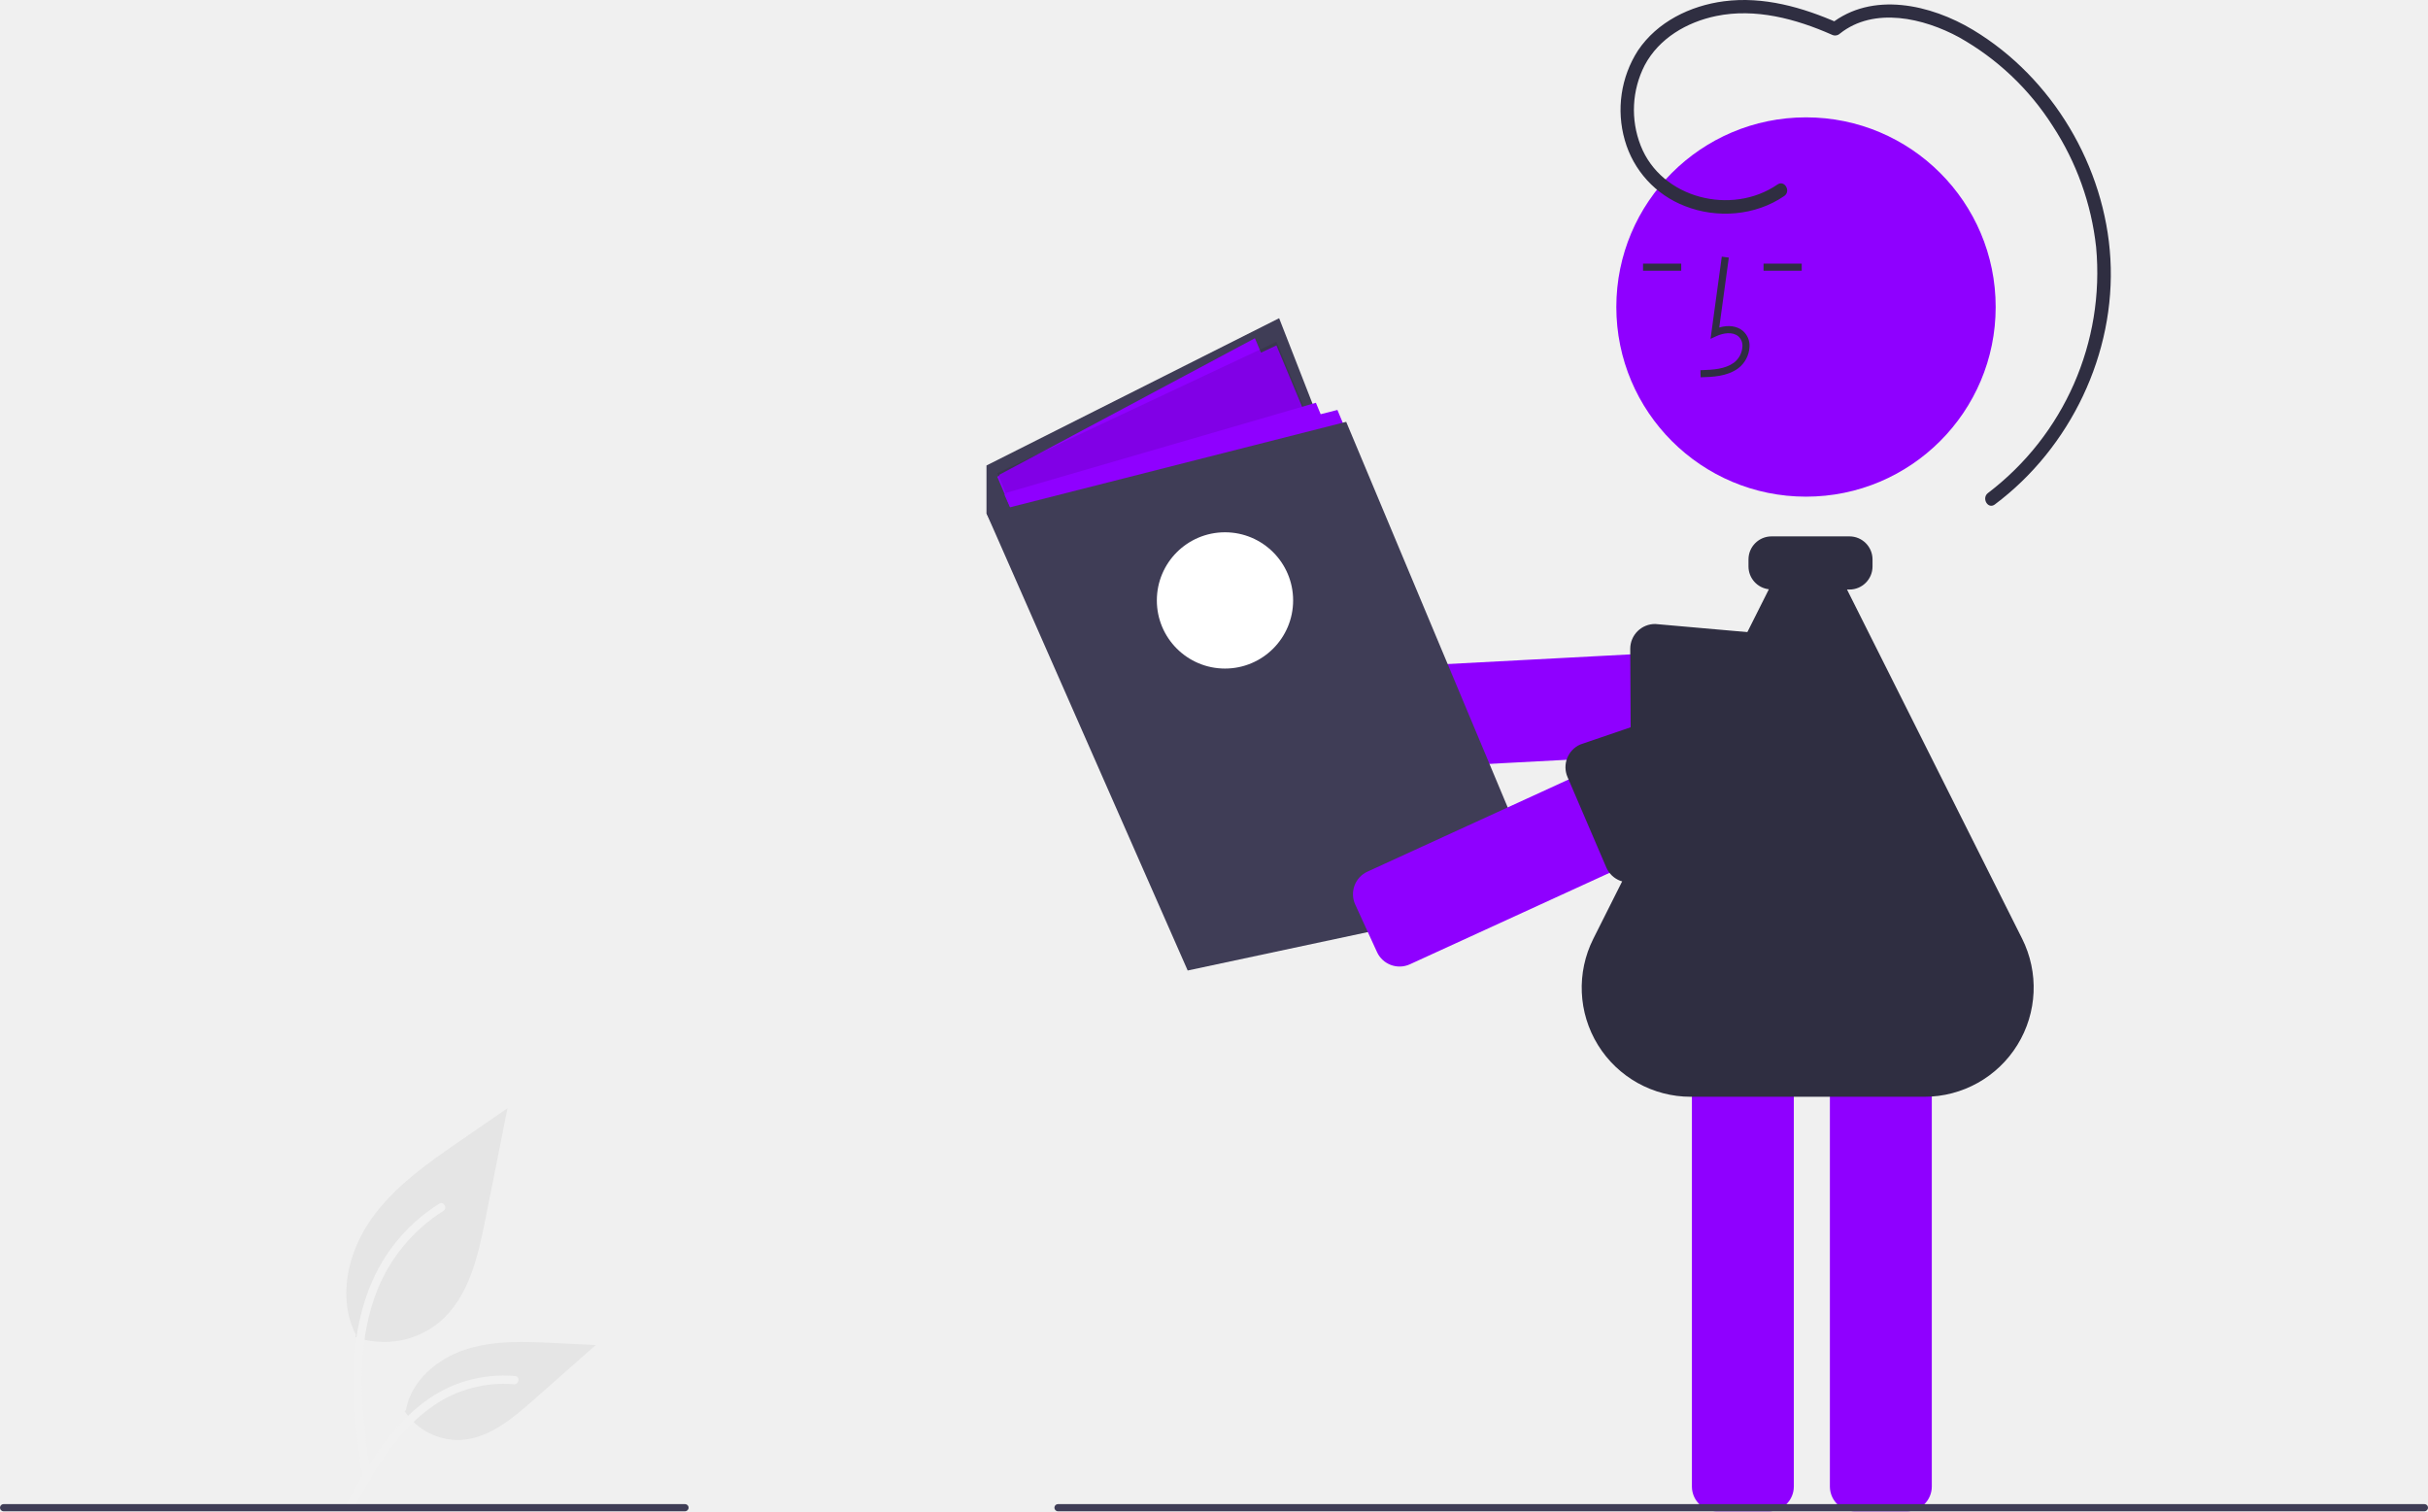
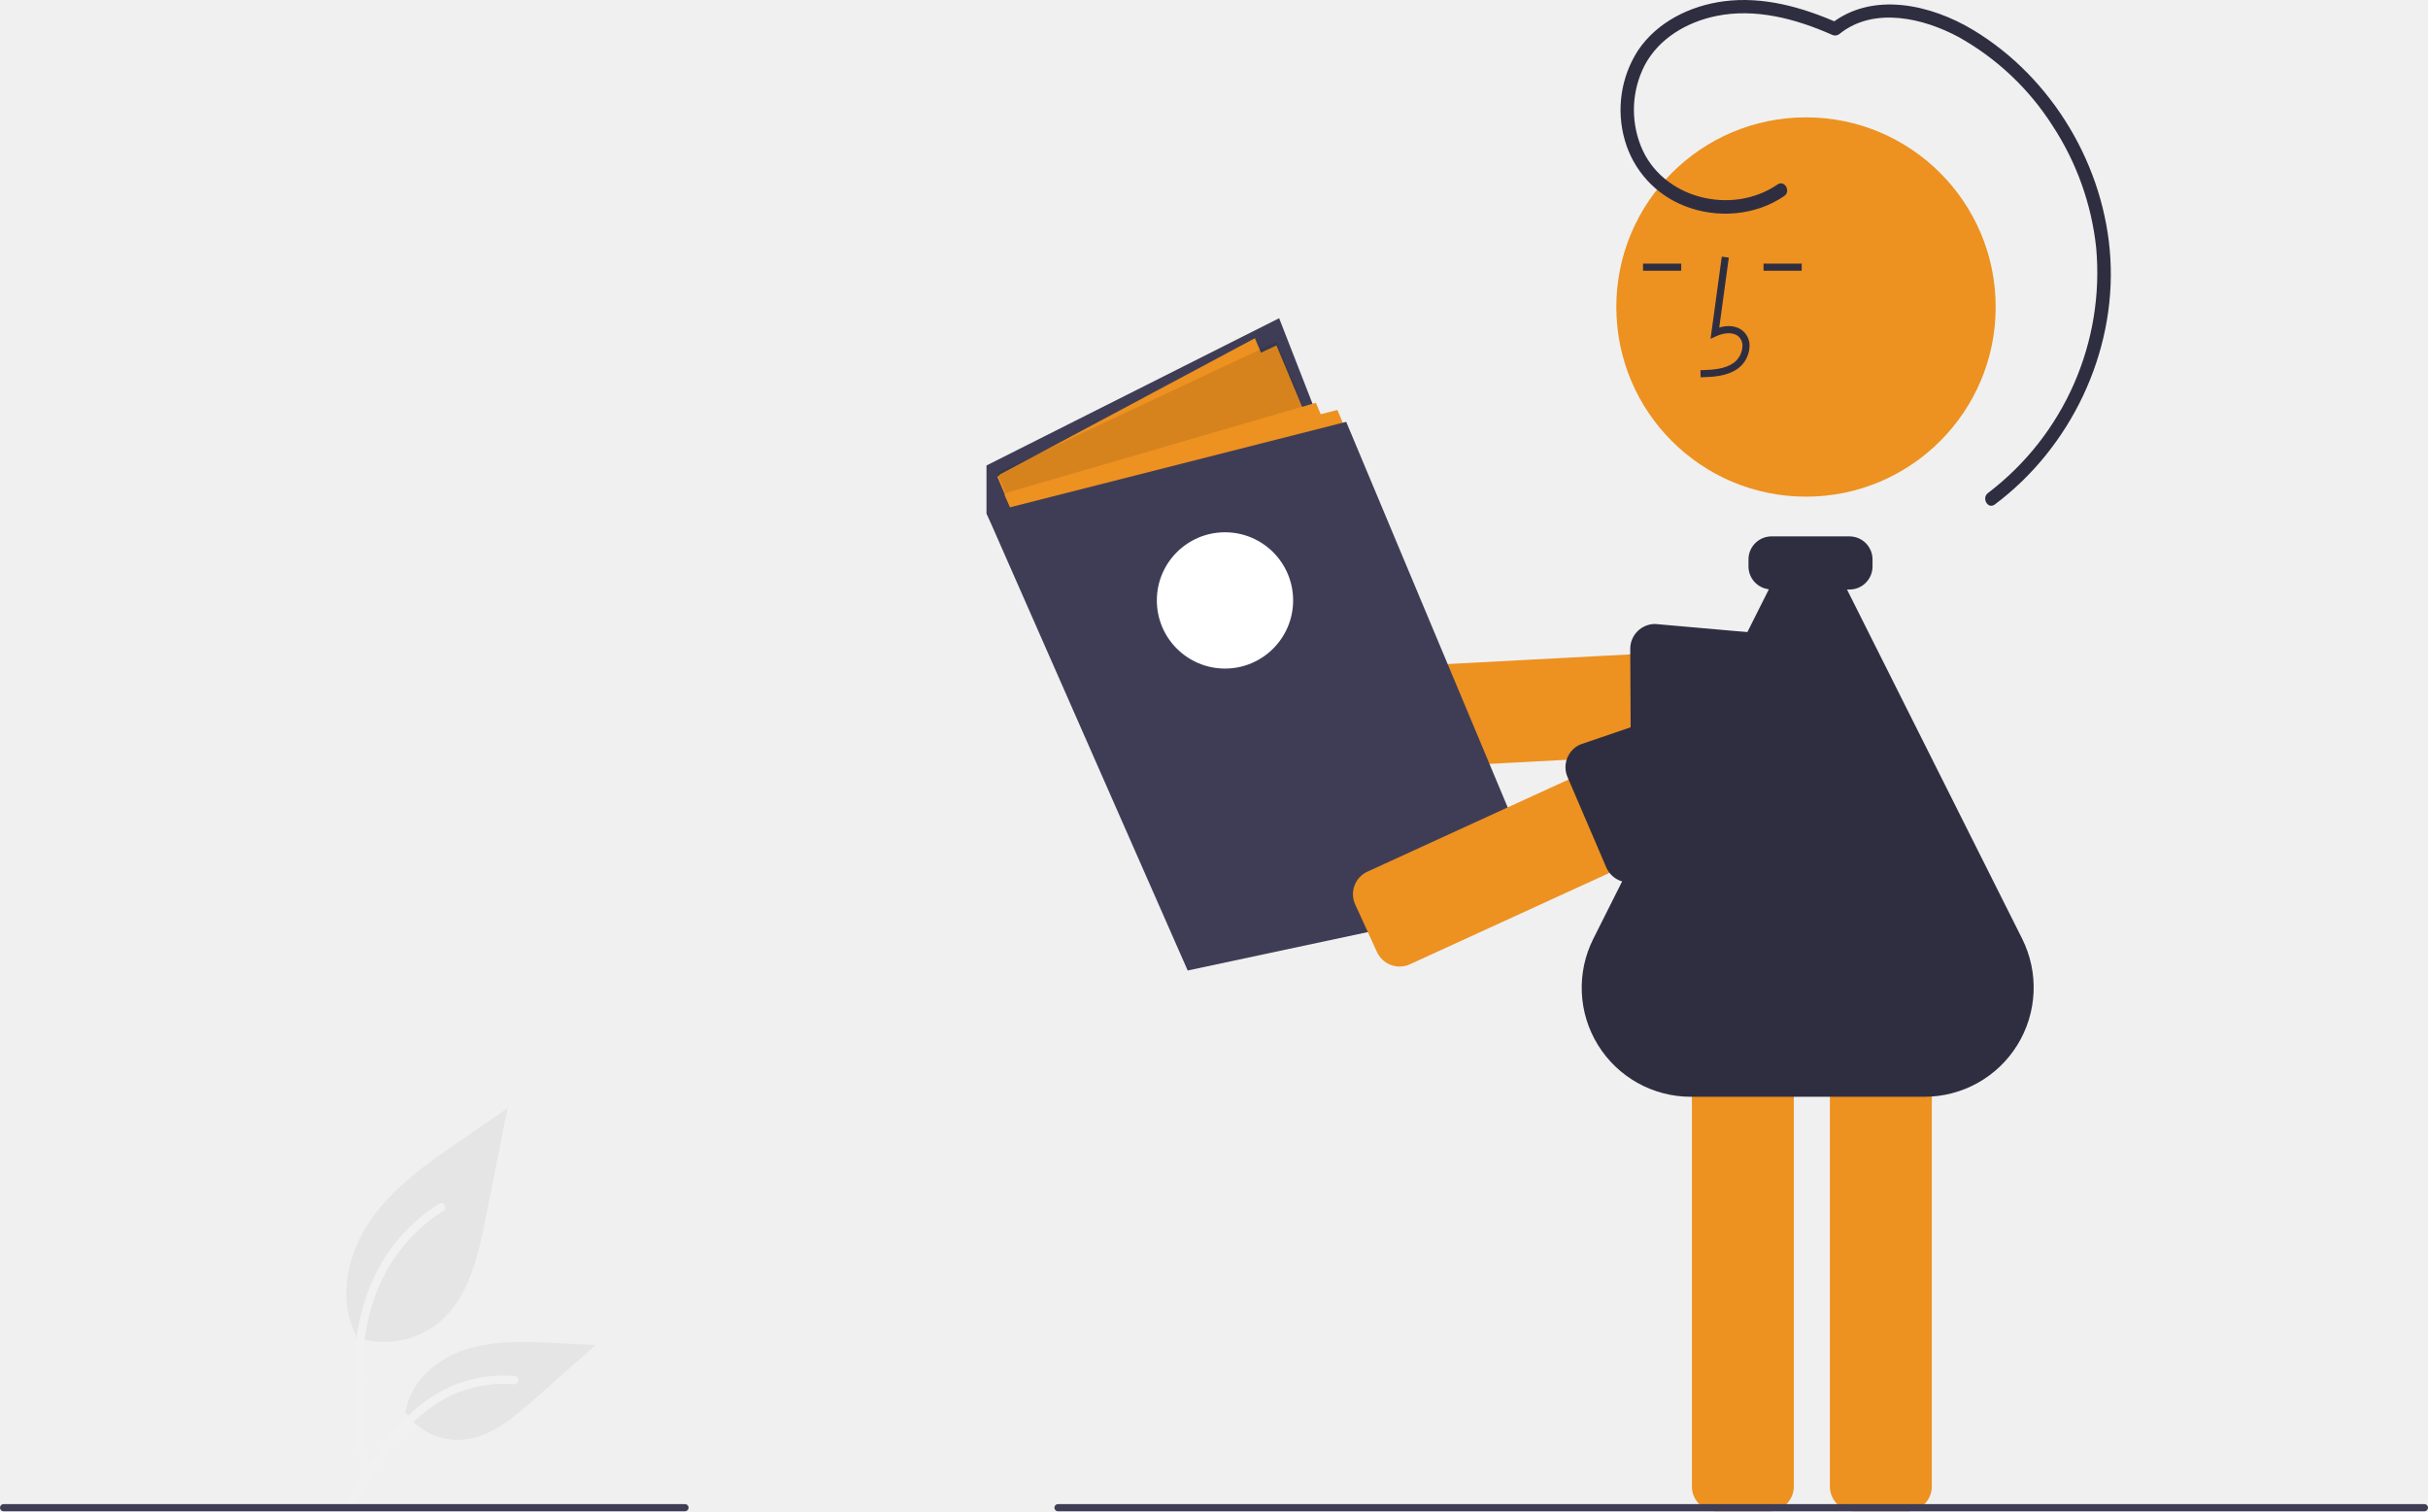
<svg xmlns="http://www.w3.org/2000/svg" data-name="Layer 1" width="677" height="421.444" viewBox="0 0 677 421.444">
  <path id="b8e1c32d-683f-4c0b-b143-7b79b01ef2c4-137" data-name="Path 438" d="M360.601,612.131a24.215,24.215,0,0,0,23.383-4.119c8.19-6.874,10.758-18.196,12.847-28.682l6.18-31.017-12.938,8.908c-9.305,6.406-18.818,13.019-25.26,22.298s-9.252,21.947-4.078,31.988" transform="translate(-261.5 -239.2779)" fill="#e5e5e5" />
  <path id="b345d9b4-9c4f-41f9-9568-a0ba3758b02e-138" data-name="Path 439" d="M362.599,651.841c-1.628-11.864-3.304-23.881-2.159-35.872,1.015-10.649,4.264-21.049,10.878-29.579a49.206,49.206,0,0,1,12.625-11.44c1.262-.796,2.424,1.204,1.167,1.997a46.779,46.779,0,0,0-18.504,22.326c-4.029,10.246-4.675,21.416-3.982,32.3.419,6.582,1.311,13.121,2.206,19.653a1.198,1.198,0,0,1-.808,1.423,1.163,1.163,0,0,1-1.423-.808Z" transform="translate(-261.5 -239.2779)" fill="#f1f1f1" />
  <path id="f718468a-ef9d-47fd-af88-cc844d7fba89-139" data-name="Path 442" d="M374.32,632.805a17.825,17.825,0,0,0,15.531,8.019c7.864-.373,14.418-5.86,20.317-11.07l17.452-15.409-11.55-.553c-8.306-.398-16.827-.771-24.738,1.793s-15.208,8.726-16.654,16.915" transform="translate(-261.5 -239.2779)" fill="#e5e5e5" />
  <path id="be0f511b-71c0-458c-8c37-97c17312c758-140" data-name="Path 443" d="M357.996,658.661c7.84-13.871,16.932-29.288,33.181-34.216a37.026,37.026,0,0,1,13.955-1.441c1.482.128,1.112,2.412-.367,2.285a34.398,34.398,0,0,0-22.272,5.892c-6.28,4.275-11.17,10.218-15.308,16.519-2.535,3.861-4.806,7.884-7.076,11.903C359.384,660.888,357.262,659.96,357.996,658.661Z" transform="translate(-261.5 -239.2779)" fill="#f1f1f1" />
  <polygon points="275.063 143.134 275.063 129.802 356.663 88.734 411.063 228.134 327.763 250.234 275.063 143.134" fill="#3f3d56" />
-   <polygon points="412.563 231.655 355.911 96.318 351.597 98.347 349.911 94.318 278.563 132.433 278.645 132.65 278.063 132.924 284.061 147.018 323.995 252.95 328.591 251.653 329.995 254.95 412.563 231.655" fill="#8f00ff" />
+   <polygon points="412.563 231.655 355.911 96.318 351.597 98.347 349.911 94.318 278.563 132.433 278.645 132.65 278.063 132.924 284.061 147.018 323.995 252.95 328.591 251.653 329.995 254.95 412.563 231.655" fill="#ed9121" />
  <polygon points="329.995 253.95 412.563 230.655 355.91 95.318 278.063 131.924 329.995 253.95" opacity="0.1" />
-   <path d="M636.44,453.579a6.924,6.924,0,0,1-3.921-5.873l-.769-14.565a6.925,6.925,0,0,1,6.543-7.273l121.392-6.413a6.925,6.925,0,0,1,7.273,6.542l.769,14.565a6.925,6.925,0,0,1-6.543,7.272l-121.392,6.413A6.876,6.876,0,0,1,636.44,453.579Z" transform="translate(-261.5 -239.2779)" fill="#8f00ff" />
+   <path d="M636.44,453.579a6.924,6.924,0,0,1-3.921-5.873l-.769-14.565a6.925,6.925,0,0,1,6.543-7.273l121.392-6.413a6.925,6.925,0,0,1,7.273,6.542l.769,14.565a6.925,6.925,0,0,1-6.543,7.272l-121.392,6.413A6.876,6.876,0,0,1,636.44,453.579Z" transform="translate(-261.5 -239.2779)" fill="#ed9121" />
  <path d="M720.122,453.864a6.938,6.938,0,0,1-3.918-6.292l-.144-27.422a6.917,6.917,0,0,1,6.975-6.866l55.379,4.882c1.466.009,3.316,2.28,4.804,4.103.467.572.87,1.067,1.164,1.366.129.131.252.267.369.407h0a6.905,6.905,0,0,1,1.616,4.502l-.121,14.584a6.926,6.926,0,0,1-6.975,6.86l-56.164,4.558A6.975,6.975,0,0,1,720.122,453.864Z" transform="translate(-261.5 -239.2779)" fill="#2f2e41" />
-   <circle cx="503.567" cy="85.611" r="52.887" fill="#8f00ff" />
-   <path d="M754.757,660.722h-14.585a6.925,6.925,0,0,1-6.917-6.917V530.267a6.925,6.925,0,0,1,6.917-6.917h14.585a6.925,6.925,0,0,1,6.917,6.917V653.805A6.925,6.925,0,0,1,754.757,660.722Z" transform="translate(-261.5 -239.2779)" fill="#8f00ff" />
-   <path d="M793.229,660.722h-14.585a6.925,6.925,0,0,1-6.917-6.917V530.267a6.925,6.925,0,0,1,6.917-6.917h14.585a6.925,6.925,0,0,1,6.917,6.917V653.805A6.925,6.925,0,0,1,793.229,660.722Z" transform="translate(-261.5 -239.2779)" fill="#8f00ff" />
+   <circle cx="503.567" cy="85.611" r="52.887" fill="#ed9121" />
+   <path d="M754.757,660.722h-14.585a6.925,6.925,0,0,1-6.917-6.917V530.267a6.925,6.925,0,0,1,6.917-6.917h14.585a6.925,6.925,0,0,1,6.917,6.917V653.805A6.925,6.925,0,0,1,754.757,660.722Z" transform="translate(-261.5 -239.2779)" fill="#ed9121" />
+   <path d="M793.229,660.722h-14.585a6.925,6.925,0,0,1-6.917-6.917V530.267a6.925,6.925,0,0,1,6.917-6.917h14.585a6.925,6.925,0,0,1,6.917,6.917V653.805A6.925,6.925,0,0,1,793.229,660.722Z" transform="translate(-261.5 -239.2779)" fill="#ed9121" />
  <path d="M735.688,344.49l-.055-1.976c3.677-.102,6.918-.333,9.354-2.112a6.075,6.075,0,0,0,2.353-4.475,3.473,3.473,0,0,0-1.139-2.86c-1.617-1.366-4.219-.924-6.115-.054l-1.635.75,3.136-22.917,1.958.268-2.667,19.494c2.577-.758,4.964-.431,6.599.95a5.406,5.406,0,0,1,1.838,4.439,8.037,8.037,0,0,1-3.162,6.002C743.023,344.285,738.956,344.399,735.688,344.49Z" transform="translate(-261.5 -239.2779)" fill="#2f2e41" />
  <rect x="491.729" y="73.517" width="10.644" height="1.976" fill="#2f2e41" />
  <rect x="458.13" y="73.517" width="10.644" height="1.976" fill="#2f2e41" />
  <path d="M825.32,501.018l-48.815-97.343h.688a6.43,6.43,0,0,0,6.423-6.423v-1.976a6.431,6.431,0,0,0-6.423-6.423H755.454a6.431,6.431,0,0,0-6.423,6.423v1.976a6.41,6.41,0,0,0,5.685,6.349l-48.955,97.471a30.405,30.405,0,0,0,27.17,44.051h65.168A30.453,30.453,0,0,0,825.32,501.018Z" transform="translate(-261.5 -239.2779)" fill="#2f2e41" />
  <path d="M757.107,290.734c-12.76,8.757-32.357,3.929-38.14-10.866a27.266,27.266,0,0,1,1.125-22.4c4.002-7.518,11.754-12.03,19.909-13.72,10.942-2.268,22.255.777,32.256,5.2a1.988,1.988,0,0,0,2.256-.291c9.553-7.616,23.433-4.309,33.228,1.014a73.714,73.714,0,0,1,26.08,24.672,77.032,77.032,0,0,1,12.138,33.825,77.209,77.209,0,0,1-30.133,68.579c-1.896,1.419-.042,4.652,1.879,3.215,21.092-15.78,33.735-42.112,32.239-68.503-1.459-25.736-16.169-50.532-38.305-63.847-11.749-7.067-28.124-10.864-39.759-1.588l2.256-.291c-10.004-4.424-20.964-7.546-31.988-6.096-9.364,1.232-18.564,5.723-23.934,13.72a30.631,30.631,0,0,0-3.666,25.03,27.81,27.81,0,0,0,16.727,18.343c8.95,3.552,19.719,2.703,27.711-2.782,1.963-1.347.103-4.575-1.879-3.215Z" transform="translate(-261.5 -239.2779)" fill="#2f2e41" />
-   <polygon points="429.563 249.655 372.911 114.318 368.244 115.505 366.911 112.318 280.563 137.433 280.692 137.764 280.063 137.924 286.137 151.728 325.995 253.95 330.973 253.629 331.995 255.95 429.563 249.655" fill="#8f00ff" />
+   <polygon points="429.563 249.655 372.911 114.318 368.244 115.505 366.911 112.318 280.563 137.433 280.692 137.764 280.063 137.924 286.137 151.728 325.995 253.95 330.973 253.629 331.995 255.95 429.563 249.655" fill="#ed9121" />
  <polygon points="331.163 270.634 430.563 249.433 375.363 117.634 275.063 143.134 331.163 270.634" fill="#3f3d56" />
  <circle cx="341.563" cy="167.433" r="19" fill="#fff" />
-   <path d="M756.493,431.097a6.95,6.95,0,0,1,2.101.431,6.869,6.869,0,0,1,3.88,3.601l6.074,13.26a6.924,6.924,0,0,1-3.408,9.169L654.62,508.18a6.925,6.925,0,0,1-9.17-3.409l-6.074-13.26a6.924,6.924,0,0,1,3.408-9.169l110.52-50.622A6.873,6.873,0,0,1,756.493,431.097Z" transform="translate(-261.5 -239.2779)" fill="#8f00ff" />
+   <path d="M756.493,431.097a6.95,6.95,0,0,1,2.101.431,6.869,6.869,0,0,1,3.88,3.601l6.074,13.26a6.924,6.924,0,0,1-3.408,9.169L654.62,508.18a6.925,6.925,0,0,1-9.17-3.409l-6.074-13.26a6.924,6.924,0,0,1,3.408-9.169l110.52-50.622A6.873,6.873,0,0,1,756.493,431.097Z" transform="translate(-261.5 -239.2779)" fill="#ed9121" />
  <path d="M758.585,428.055a6.938,6.938,0,0,1,6.012,4.104l5.93,13.325a6.904,6.904,0,0,1,.314,4.773c-.052.174-.11.348-.176.52h0c-.151.391-.323,1.005-.523,1.716-.636,2.266-1.428,5.086-2.803,5.697l-48.762,26.537a6.914,6.914,0,0,1-9.167-3.49l-10.815-25.214a6.924,6.924,0,0,1,3.509-9.126l53.401-18.261A6.775,6.775,0,0,1,758.585,428.055Z" transform="translate(-261.5 -239.2779)" fill="#2f2e41" />
  <path d="M937.5,660.711h-381a1,1,0,0,1,0-2h381a1,1,0,0,1,0,2Z" transform="translate(-261.5 -239.2779)" fill="#3f3d56" />
  <path d="M452.5,660.711h-190a1,1,0,0,1,0-2h190a1,1,0,0,1,0,2Z" transform="translate(-261.5 -239.2779)" fill="#3f3d56" />
</svg>
